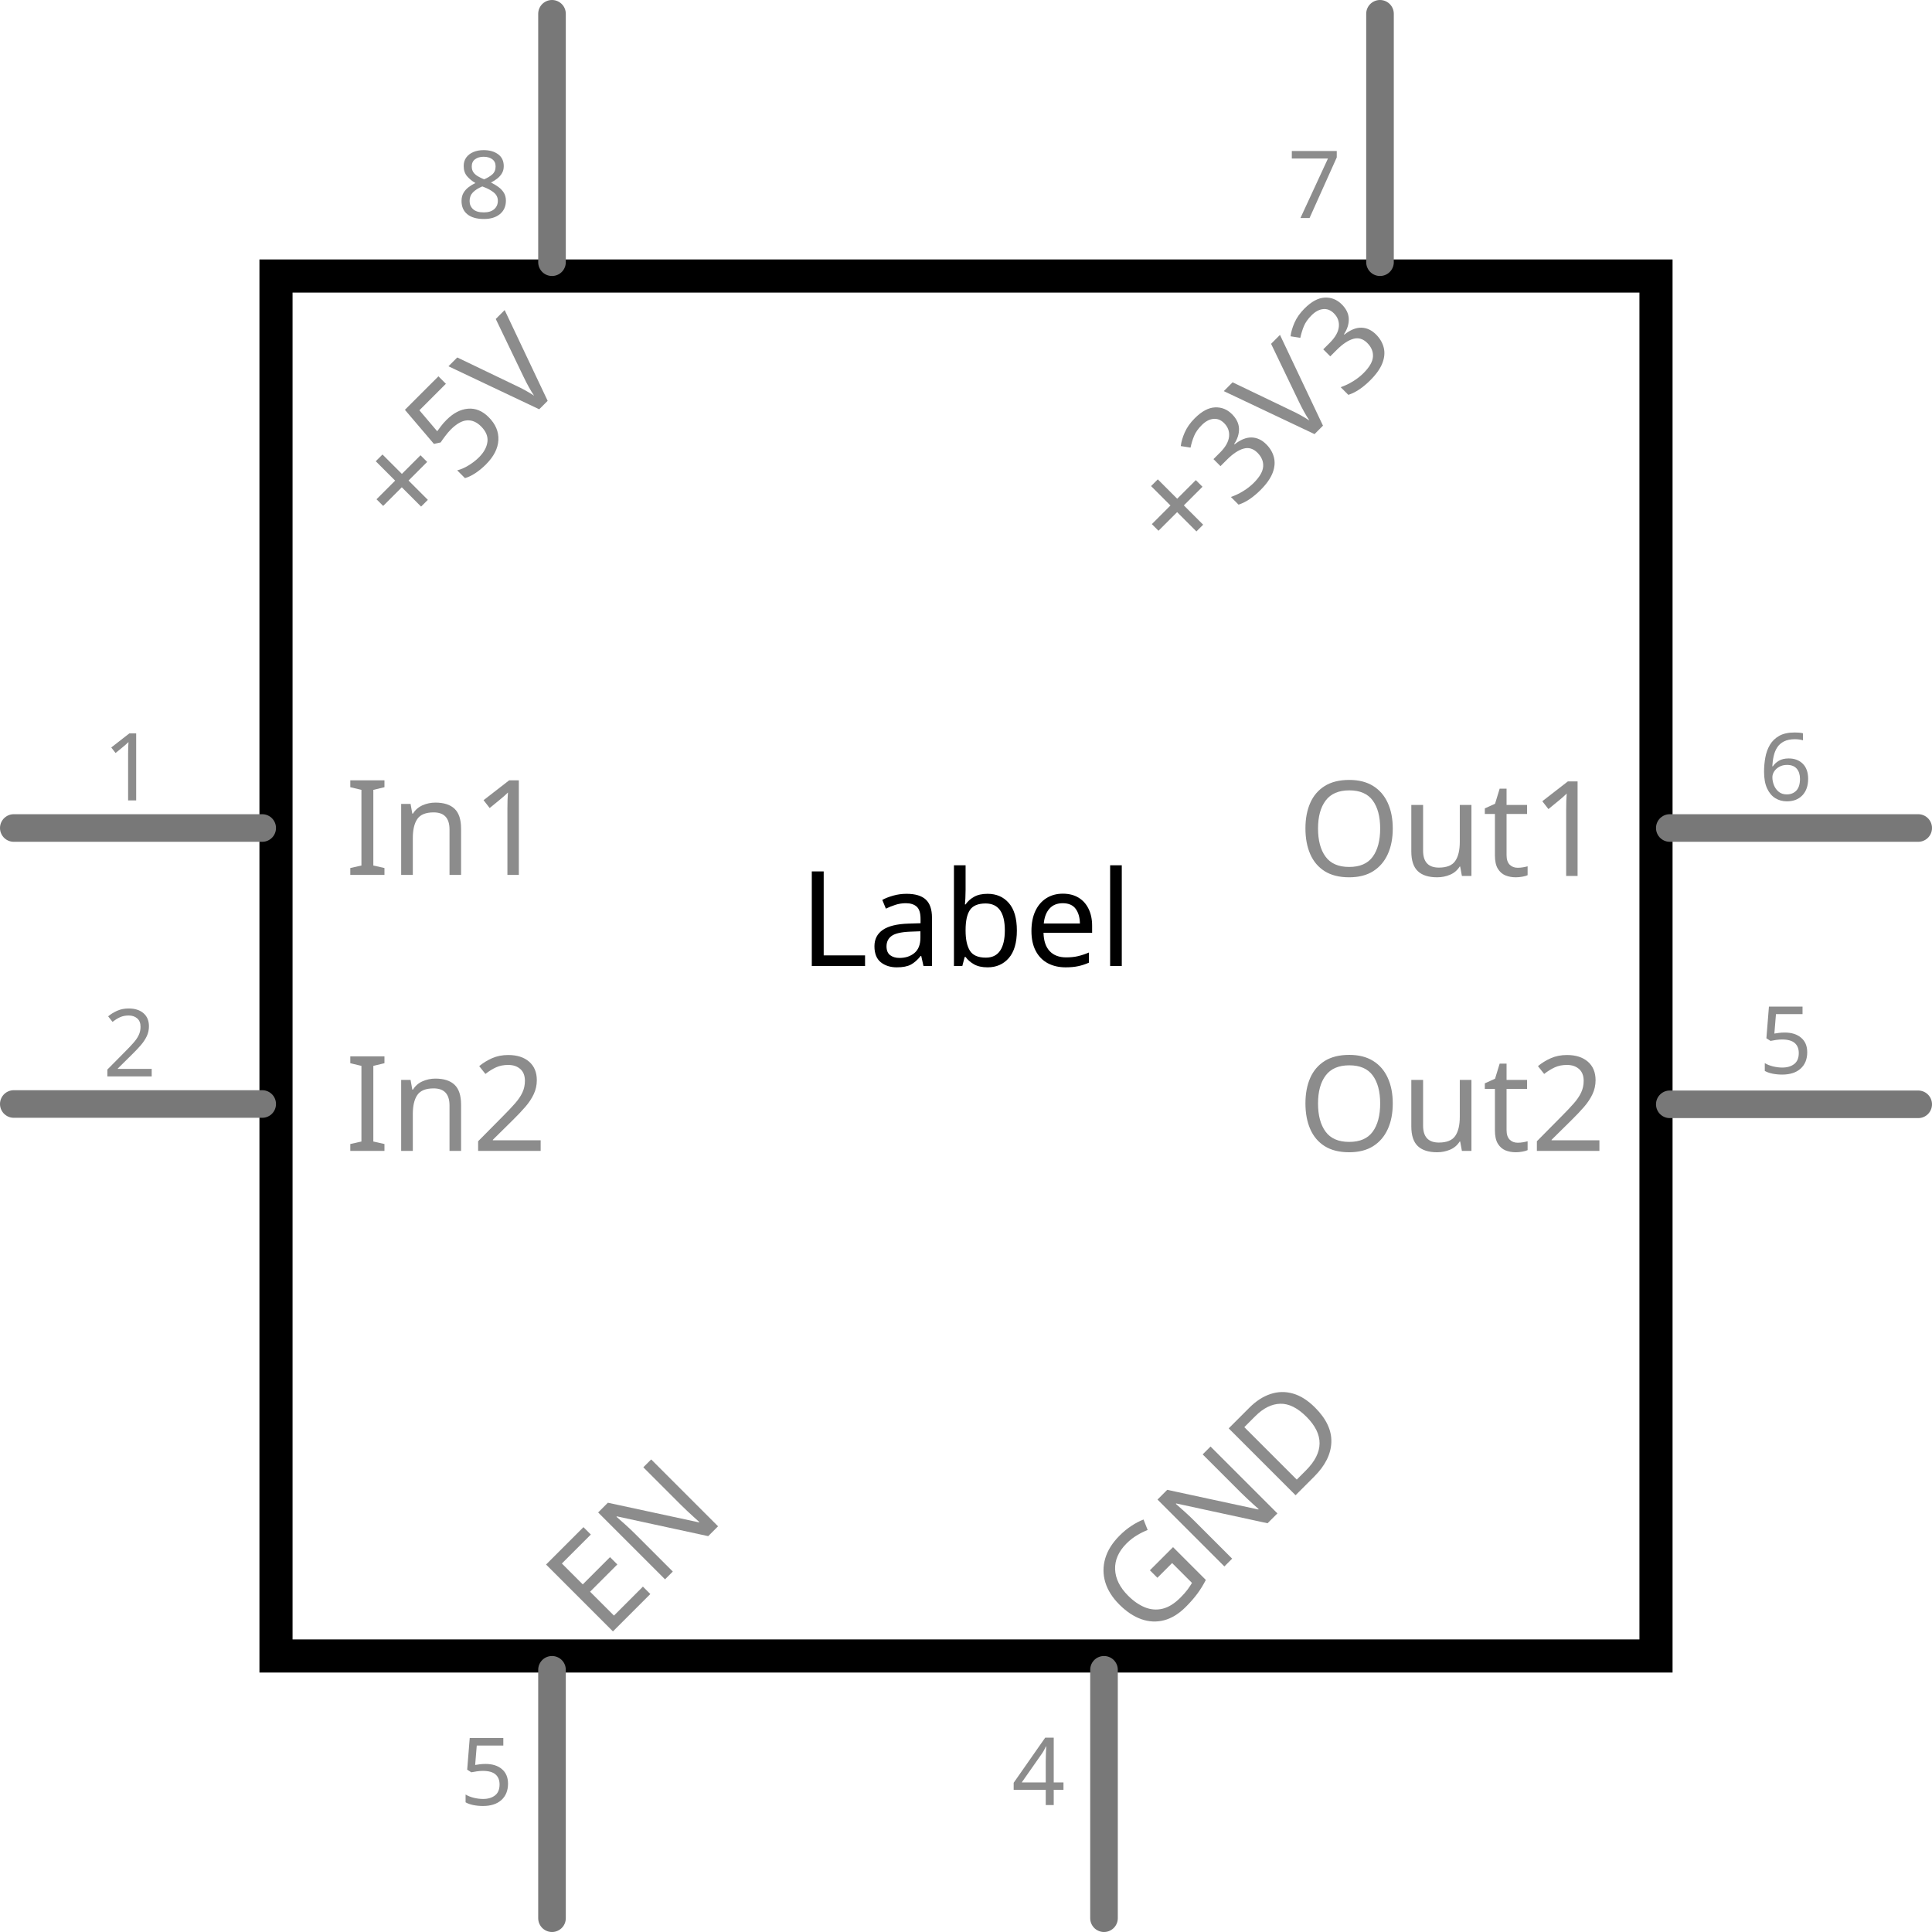
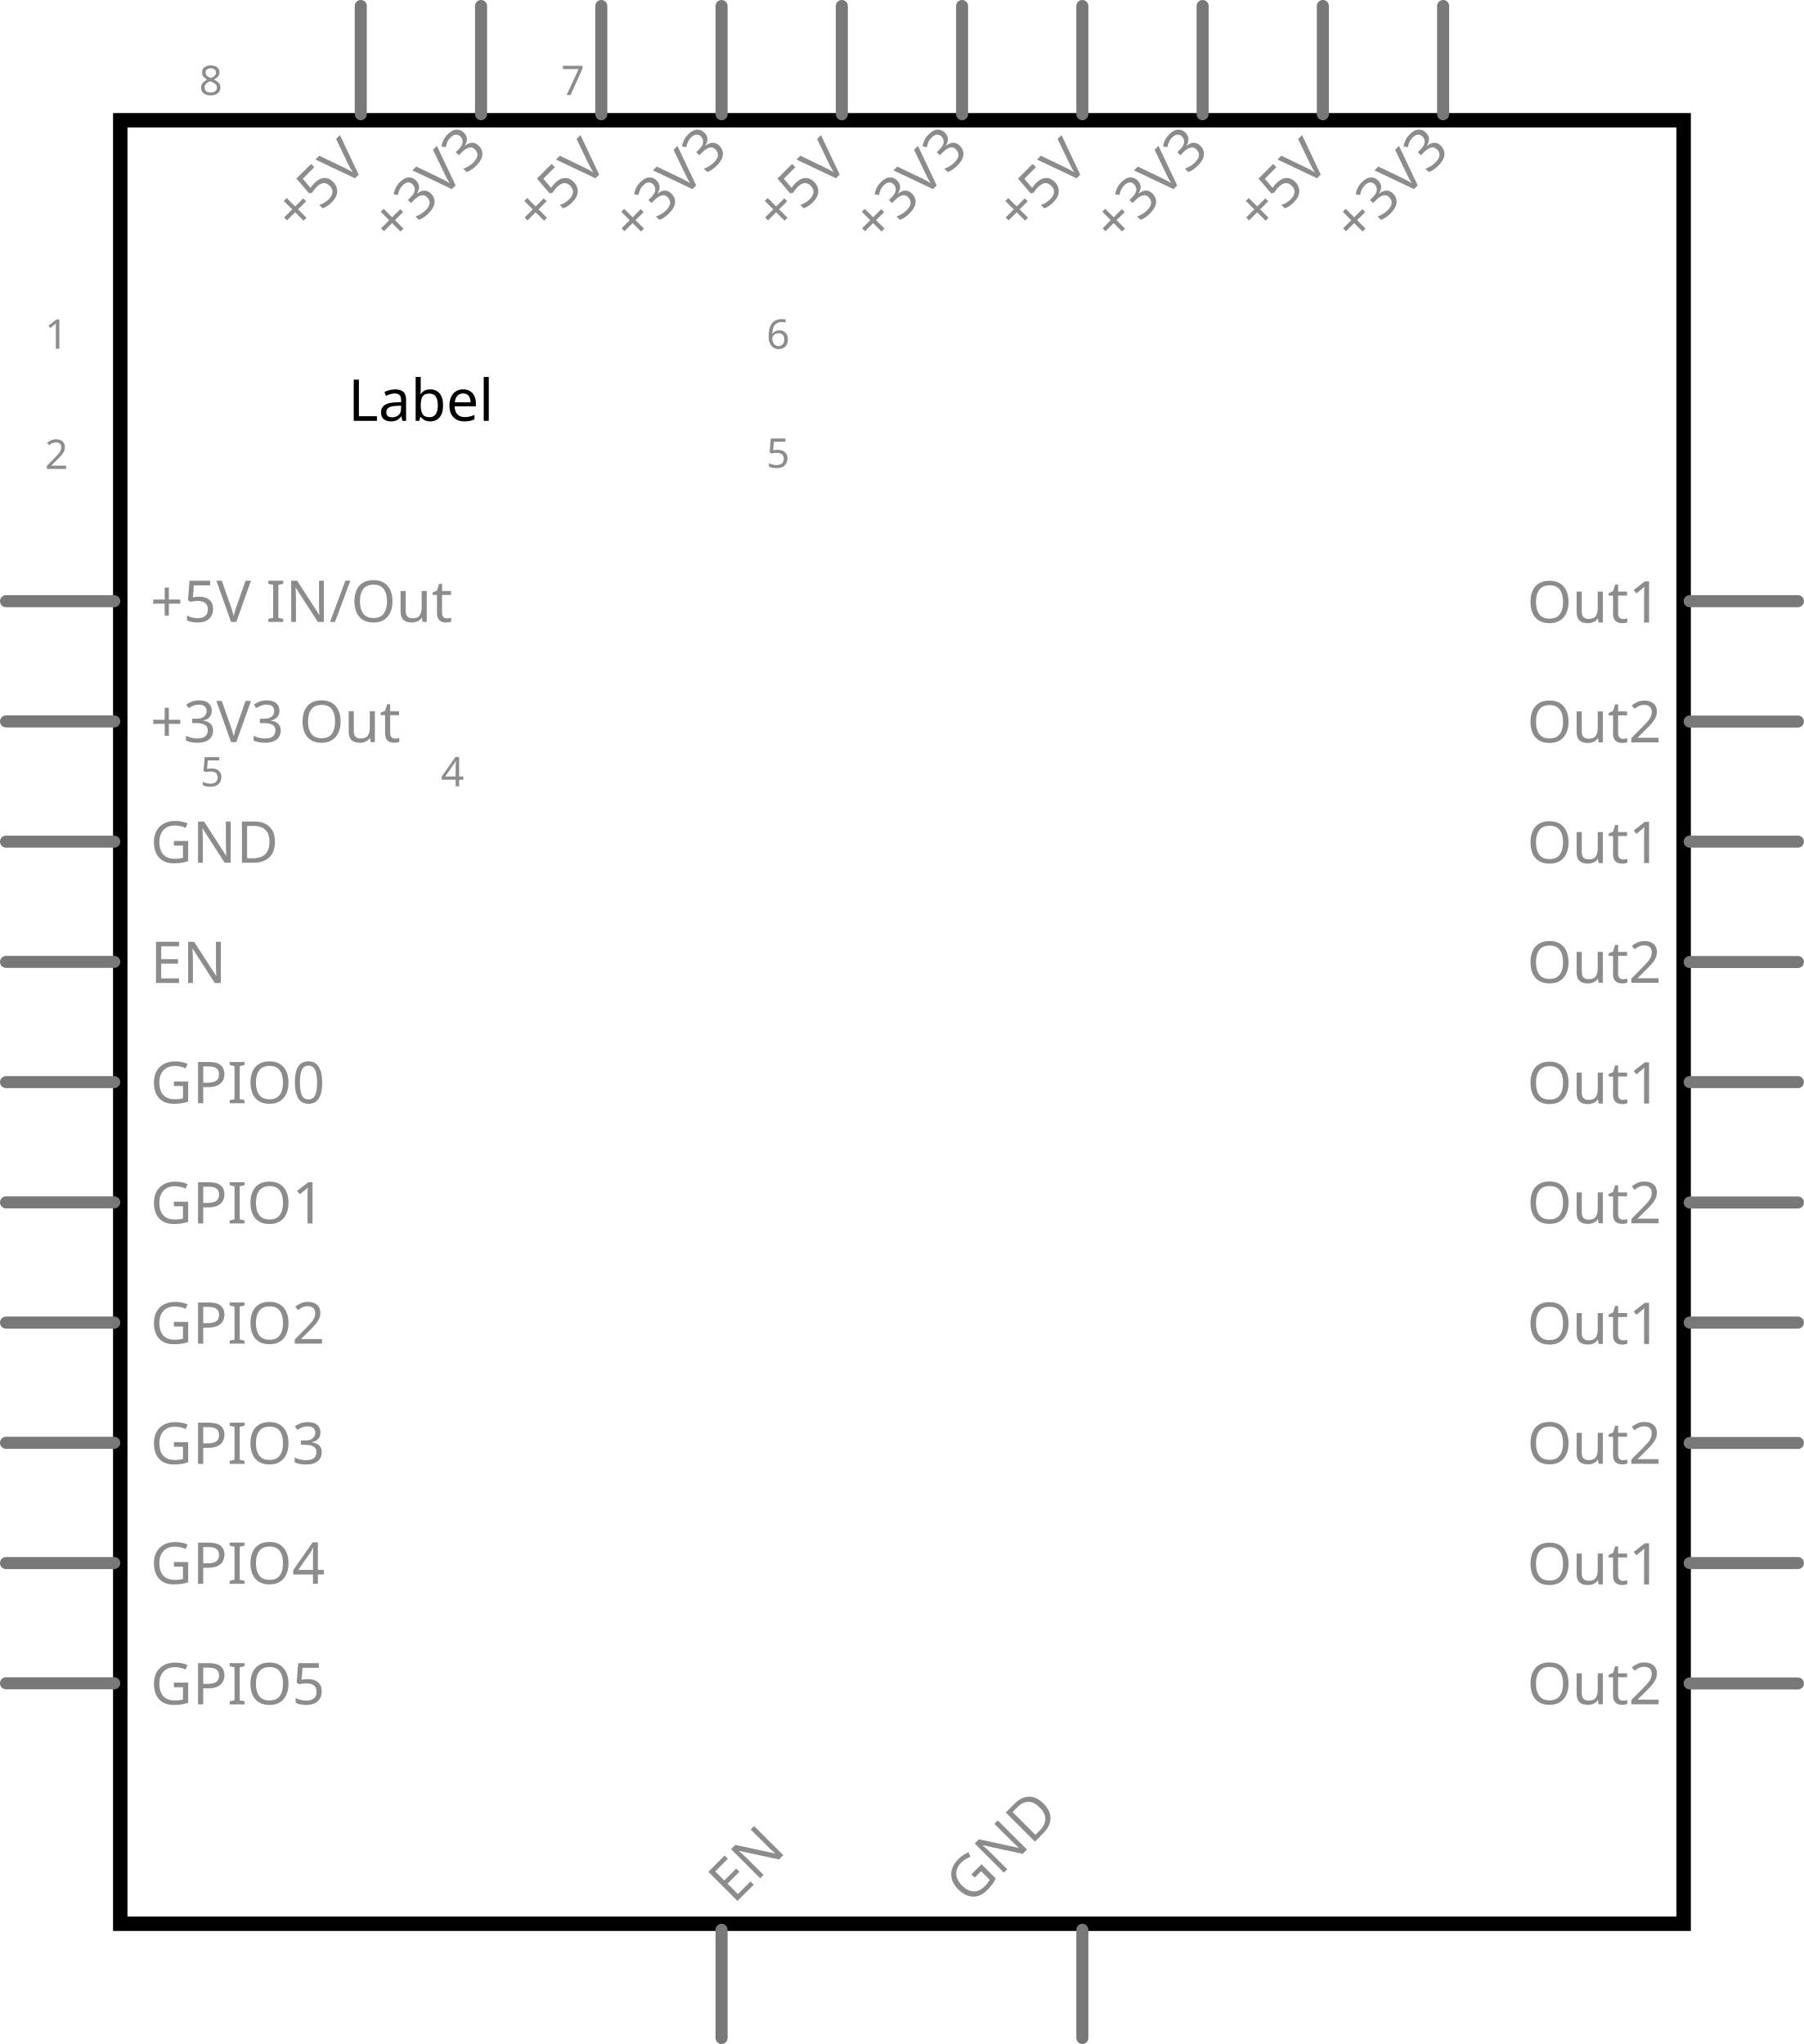
- <svg xmlns="http://www.w3.org/2000/svg" width="0.700in" height="0.700in" viewBox="0 0 700 700" version="1.1" id="svg1">
+ <svg xmlns="http://www.w3.org/2000/svg" width="1.5in" height="1.7in" viewBox="0 0 1500 1700" version="1.1" id="svg1">
  <defs id="defs1" />
  <g id="help">
-     <rect stroke-dasharray="none" stroke-width="0" stroke="none" fill-opacity="0.15" fill="none" y="0" x="0" height="700" width="700" id="background" />
+     <rect stroke-dasharray="none" stroke-width="0" stroke="none" fill-opacity="0.15" fill="none" y="0" x="0" height="1700" width="1500" id="background" />
  </g>
  <g id="schematic">
-     <rect stroke-opacity="1" stroke-dasharray="none" stroke-linecap="round" stroke-width="12" stroke="#000000" fill="none" y="100" x="100" height="500" width="500" id="part_symbol" />
-     <text font-size="48" x="350" text-anchor="middle" gorn="0.1.1" y="350" id="label" font-family="'Droid Sans'" stroke="none" fill="#000000">Label</text>
+     <rect stroke-opacity="1" stroke-dasharray="none" stroke-linecap="round" stroke-width="12" stroke="#000000" fill="none" y="100" x="100" height="1500" width="1300" id="part_symbol" />
+     <text font-size="48px" x="350" text-anchor="middle" gorn="0.1.1" y="350" id="label" font-family="'Droid Sans'" stroke="none" fill="#000000">Label</text>
    <g id="pins">
-       <g id="pins_north">
-         <line y2="95" stroke-width="10" stroke-linecap="round" y1="5" stroke-linejoin="round" x2="200" x1="200" stroke="#787878" fill="none" id="connector7pin" />
-         <rect paint-order="fill markers stroke" stroke-dasharray="none" stroke-linecap="round" stroke-width="0" stroke="none" fill="none" y="-5" x="195" height="10" width="10" id="connector7terminal" />
-         <line y2="95" stroke-width="10" stroke-linecap="round" y1="5" stroke-linejoin="round" x2="500" x1="500" stroke="#787878" fill="none" id="connector6pin" />
-         <rect paint-order="fill markers stroke" stroke-dasharray="none" stroke-linecap="round" stroke-width="0" stroke="none" fill="none" y="-5" x="495" height="10" width="10" id="connector6terminal" />
+       <g id="pins_uext">
+         <line y2="95" stroke-width="10" stroke-linecap="round" y1="5" stroke-linejoin="round" x2="300" x1="300" stroke="#787878" fill="none" id="line20" />
+         <rect paint-order="fill markers stroke" stroke-dasharray="none" stroke-linecap="round" stroke-width="0" stroke="none" fill="none" y="-5" x="295" height="10" width="10" id="rect26" />
+         <line y2="95" stroke-width="10" stroke-linecap="round" y1="5" stroke-linejoin="round" x2="400" x1="400" stroke="#787878" fill="none" id="line21" />
+         <rect paint-order="fill markers stroke" stroke-dasharray="none" stroke-linecap="round" stroke-width="0" stroke="none" fill="none" y="-5" x="395" height="10" width="10" id="rect32" />
+         <line y2="95" stroke-width="10" stroke-linecap="round" y1="5" stroke-linejoin="round" x2="600" x1="600" stroke="#787878" fill="none" id="line40" />
+         <rect paint-order="fill markers stroke" stroke-dasharray="none" stroke-linecap="round" stroke-width="0" stroke="none" fill="none" y="-5" x="595" height="10" width="10" id="rect41" />
+         <line y2="95" stroke-width="10" stroke-linecap="round" y1="5" stroke-linejoin="round" x2="500" x1="500" stroke="#787878" fill="none" id="line41" />
+         <rect paint-order="fill markers stroke" stroke-dasharray="none" stroke-linecap="round" stroke-width="0" stroke="none" fill="none" y="-5" x="495" height="10" width="10" id="rect42" />
+         <line y2="95" stroke-width="10" stroke-linecap="round" y1="5" stroke-linejoin="round" x2="800" x1="800" stroke="#787878" fill="none" id="line42" />
+         <rect paint-order="fill markers stroke" stroke-dasharray="none" stroke-linecap="round" stroke-width="0" stroke="none" fill="none" y="-5" x="795" height="10" width="10" id="rect43" />
+         <line y2="95" stroke-width="10" stroke-linecap="round" y1="5" stroke-linejoin="round" x2="700" x1="700" stroke="#787878" fill="none" id="line43" />
+         <rect paint-order="fill markers stroke" stroke-dasharray="none" stroke-linecap="round" stroke-width="0" stroke="none" fill="none" y="-5" x="695" height="10" width="10" id="rect44" />
+         <line y2="95" stroke-width="10" stroke-linecap="round" y1="5" stroke-linejoin="round" x2="1000" x1="1000" stroke="#787878" fill="none" id="line44" />
+         <rect paint-order="fill markers stroke" stroke-dasharray="none" stroke-linecap="round" stroke-width="0" stroke="none" fill="none" y="-5" x="995" height="10" width="10" id="rect45" />
+         <line y2="95" stroke-width="10" stroke-linecap="round" y1="5" stroke-linejoin="round" x2="900" x1="900" stroke="#787878" fill="none" id="line45" />
+         <rect paint-order="fill markers stroke" stroke-dasharray="none" stroke-linecap="round" stroke-width="0" stroke="none" fill="none" y="-5" x="895" height="10" width="10" id="rect46" />
+         <line y2="95" stroke-width="10" stroke-linecap="round" y1="5" stroke-linejoin="round" x2="1200" x1="1200" stroke="#787878" fill="none" id="line46" />
+         <rect paint-order="fill markers stroke" stroke-dasharray="none" stroke-linecap="round" stroke-width="0" stroke="none" fill="none" y="-5" x="1195" height="10" width="10" id="rect47" />
+         <line y2="95" stroke-width="10" stroke-linecap="round" y1="5" stroke-linejoin="round" x2="1100" x1="1100" stroke="#787878" fill="none" id="line47" />
+         <rect paint-order="fill markers stroke" stroke-dasharray="none" stroke-linecap="round" stroke-width="0" stroke="none" fill="none" y="-5" x="1095" height="10" width="10" id="rect48" />
      </g>
-       <g id="pins_east">
-         <line y2="300" stroke-width="10" stroke-linecap="round" y1="300" stroke-linejoin="round" x2="695" x1="605" stroke="#787878" fill="none" id="connector5pin" />
-         <rect paint-order="fill markers stroke" stroke-dasharray="none" stroke-linecap="round" stroke-width="0" stroke="none" fill="none" y="295" x="695" height="10" width="10" id="connector5terminal" />
-         <line y2="400.113" stroke-width="10" stroke-linecap="round" y1="400.113" stroke-linejoin="round" x2="695" x1="605" stroke="#787878" fill="none" id="connector4pin" />
-         <rect paint-order="fill markers stroke" stroke-dasharray="none" stroke-linecap="round" stroke-width="0" stroke="none" fill="none" y="395" x="695" height="10" width="10" id="connector4terminal" />
+       <g id="pins_ext2">
+         <line y2="500" stroke-width="10" stroke-linecap="round" y1="500" stroke-linejoin="round" x2="1495" x1="1405" stroke="#787878" fill="none" id="line19" />
+         <rect paint-order="fill markers stroke" stroke-dasharray="none" stroke-linecap="round" stroke-width="0" stroke="none" fill="none" y="495" x="1495" height="10" width="10" id="rect25" />
+         <line y2="600.113" stroke-width="10" stroke-linecap="round" y1="600.113" stroke-linejoin="round" x2="1495" x1="1405" stroke="#787878" fill="none" id="line18" />
+         <rect paint-order="fill markers stroke" stroke-dasharray="none" stroke-linecap="round" stroke-width="0" stroke="none" fill="none" y="595" x="1495" height="10" width="10" id="rect24" />
+         <line y2="700" stroke-width="10" stroke-linecap="round" y1="700" stroke-linejoin="round" x2="1495" x1="1405" stroke="#787878" fill="none" id="line32" />
+         <rect paint-order="fill markers stroke" stroke-dasharray="none" stroke-linecap="round" stroke-width="0" stroke="none" fill="none" y="695" x="1495" height="10" width="10" id="rect33" />
+         <line y2="800.113" stroke-width="10" stroke-linecap="round" y1="800.113" stroke-linejoin="round" x2="1495" x1="1405" stroke="#787878" fill="none" id="line33" />
+         <rect paint-order="fill markers stroke" stroke-dasharray="none" stroke-linecap="round" stroke-width="0" stroke="none" fill="none" y="795" x="1495" height="10" width="10" id="rect34" />
+         <line y2="900" stroke-width="10" stroke-linecap="round" y1="900" stroke-linejoin="round" x2="1495" x1="1405" stroke="#787878" fill="none" id="line34" />
+         <rect paint-order="fill markers stroke" stroke-dasharray="none" stroke-linecap="round" stroke-width="0" stroke="none" fill="none" y="895" x="1495" height="10" width="10" id="rect35" />
+         <line y2="1000.113" stroke-width="10" stroke-linecap="round" y1="1000.113" stroke-linejoin="round" x2="1495" x1="1405" stroke="#787878" fill="none" id="line35" />
+         <rect paint-order="fill markers stroke" stroke-dasharray="none" stroke-linecap="round" stroke-width="0" stroke="none" fill="none" y="995" x="1495" height="10" width="10" id="rect36" />
+         <line y2="1100" stroke-width="10" stroke-linecap="round" y1="1100" stroke-linejoin="round" x2="1495" x1="1405" stroke="#787878" fill="none" id="line36" />
+         <rect paint-order="fill markers stroke" stroke-dasharray="none" stroke-linecap="round" stroke-width="0" stroke="none" fill="none" y="1095" x="1495" height="10" width="10" id="rect37" />
+         <line y2="1200.113" stroke-width="10" stroke-linecap="round" y1="1200.113" stroke-linejoin="round" x2="1495" x1="1405" stroke="#787878" fill="none" id="line37" />
+         <rect paint-order="fill markers stroke" stroke-dasharray="none" stroke-linecap="round" stroke-width="0" stroke="none" fill="none" y="1195" x="1495" height="10" width="10" id="rect38" />
+         <line y2="1300" stroke-width="10" stroke-linecap="round" y1="1300" stroke-linejoin="round" x2="1495" x1="1405" stroke="#787878" fill="none" id="line38" />
+         <rect paint-order="fill markers stroke" stroke-dasharray="none" stroke-linecap="round" stroke-width="0" stroke="none" fill="none" y="1295" x="1495" height="10" width="10" id="rect39" />
+         <line y2="1400.113" stroke-width="10" stroke-linecap="round" y1="1400.113" stroke-linejoin="round" x2="1495" x1="1405" stroke="#787878" fill="none" id="line39" />
+         <rect paint-order="fill markers stroke" stroke-dasharray="none" stroke-linecap="round" stroke-width="0" stroke="none" fill="none" y="1395" x="1495" height="10" width="10" id="rect40" />
      </g>
-       <g id="pins_south">
-         <line y2="695" stroke-width="10" stroke-linecap="round" y1="605" stroke-linejoin="round" x2="400" x1="400" stroke="#787878" fill="none" id="connector3pin" />
-         <rect paint-order="fill markers stroke" stroke-dasharray="none" stroke-linecap="round" stroke-width="0" stroke="none" fill="none" y="695" x="395" height="10" width="10" id="connector3terminal" />
-         <line y2="695" stroke-width="10" stroke-linecap="round" y1="605" stroke-linejoin="round" x2="200" x1="200" stroke="#787878" fill="none" id="connector2pin" />
-         <rect paint-order="fill markers stroke" stroke-dasharray="none" stroke-linecap="round" stroke-width="0" stroke="none" fill="none" y="695" x="195" height="10" width="10" id="connector2terminal" />
+       <g id="pins_batt">
+         <line y2="1695" stroke-width="10" stroke-linecap="round" y1="1605" stroke-linejoin="round" x2="900" x1="900" stroke="#787878" fill="none" id="line17" />
+         <rect paint-order="fill markers stroke" stroke-dasharray="none" stroke-linecap="round" stroke-width="0" stroke="none" fill="none" y="1695" x="895" height="10" width="10" id="rect23" />
+         <line y2="1695" stroke-width="10" stroke-linecap="round" y1="1605" stroke-linejoin="round" x2="600" x1="600" stroke="#787878" fill="none" id="line16" />
+         <rect paint-order="fill markers stroke" stroke-dasharray="none" stroke-linecap="round" stroke-width="0" stroke="none" fill="none" y="1695" x="595" height="10" width="10" id="rect21" />
      </g>
-       <g id="pins_west">
-         <line y2="400" stroke-width="10" stroke-linecap="round" y1="400" stroke-linejoin="round" x2="95" x1="5" stroke="#787878" fill="none" id="connector1pin" />
-         <rect paint-order="fill markers stroke" stroke-dasharray="none" stroke-linecap="round" stroke-width="0" stroke="none" fill="none" y="395" x="-5" height="10" width="10" id="connector1terminal" />
-         <line y2="300" stroke-width="10" stroke-linecap="round" y1="300" stroke-linejoin="round" x2="95" x1="5" stroke="#787878" fill="none" id="connector0pin" />
-         <rect paint-order="fill markers stroke" stroke-dasharray="none" stroke-linecap="round" stroke-width="0" stroke="none" fill="none" y="295" x="-5" height="10" width="10" id="connector0terminal" />
+       <g id="pins_ext1">
+         <line y2="1400" stroke-width="10" stroke-linecap="round" y1="1400" stroke-linejoin="round" x2="95" x1="5" stroke="#787878" fill="none" id="connector9pin" />
+         <rect paint-order="fill markers stroke" stroke-dasharray="none" stroke-linecap="round" stroke-width="0" stroke="none" fill="none" y="1395" x="-5" height="10" width="10" id="connector9terminal" />
+         <line y2="1300" stroke-width="10" stroke-linecap="round" y1="1300" stroke-linejoin="round" x2="95" x1="5" stroke="#787878" fill="none" id="connector8pin" />
+         <rect paint-order="fill markers stroke" stroke-dasharray="none" stroke-linecap="round" stroke-width="0" stroke="none" fill="none" y="1295" x="-5" height="10" width="10" id="connector8terminal" />
+         <line y2="1200" stroke-width="10" stroke-linecap="round" y1="1200" stroke-linejoin="round" x2="95" x1="5" stroke="#787878" fill="none" id="connector7pin" />
+         <rect paint-order="fill markers stroke" stroke-dasharray="none" stroke-linecap="round" stroke-width="0" stroke="none" fill="none" y="1195" x="-5" height="10" width="10" id="connector7terminal" />
+         <line y2="1100" stroke-width="10" stroke-linecap="round" y1="1100" stroke-linejoin="round" x2="95" x1="5" stroke="#787878" fill="none" id="connector6pin" />
+         <rect paint-order="fill markers stroke" stroke-dasharray="none" stroke-linecap="round" stroke-width="0" stroke="none" fill="none" y="1095" x="-5" height="10" width="10" id="connector6terminal" />
+         <line y2="1000" stroke-width="10" stroke-linecap="round" y1="1000" stroke-linejoin="round" x2="95" x1="5" stroke="#787878" fill="none" id="connector5pin" />
+         <rect paint-order="fill markers stroke" stroke-dasharray="none" stroke-linecap="round" stroke-width="0" stroke="none" fill="none" y="995" x="-5" height="10" width="10" id="connector5terminal" />
+         <line y2="900" stroke-width="10" stroke-linecap="round" y1="900" stroke-linejoin="round" x2="95" x1="5" stroke="#787878" fill="none" id="connector4pin" />
+         <rect paint-order="fill markers stroke" stroke-dasharray="none" stroke-linecap="round" stroke-width="0" stroke="none" fill="none" y="895" x="-5" height="10" width="10" id="connector4terminal" />
+         <line y2="800" stroke-width="10" stroke-linecap="round" y1="800" stroke-linejoin="round" x2="95" x1="5" stroke="#787878" fill="none" id="connector3pin" />
+         <rect paint-order="fill markers stroke" stroke-dasharray="none" stroke-linecap="round" stroke-width="0" stroke="none" fill="none" y="795" x="-5" height="10" width="10" id="connector3terminal" />
+         <line y2="700" stroke-width="10" stroke-linecap="round" y1="700" stroke-linejoin="round" x2="95" x1="5" stroke="#787878" fill="none" id="connector2pin" />
+         <rect paint-order="fill markers stroke" stroke-dasharray="none" stroke-linecap="round" stroke-width="0" stroke="none" fill="none" y="695" x="-5" height="10" width="10" id="connector2terminal" />
+         <line y2="600" stroke-width="10" stroke-linecap="round" y1="600" stroke-linejoin="round" x2="95" x1="5" stroke="#787878" fill="none" id="connector1pin" />
+         <rect paint-order="fill markers stroke" stroke-dasharray="none" stroke-linecap="round" stroke-width="0" stroke="none" fill="none" y="595" x="-5" height="10" width="10" id="connector1terminal" />
+         <line y2="500" stroke-width="10" stroke-linecap="round" y1="500" stroke-linejoin="round" x2="95" x1="5" stroke="#787878" fill="none" id="connector0pin" />
+         <rect paint-order="fill markers stroke" stroke-dasharray="none" stroke-linecap="round" stroke-width="0" stroke="none" fill="none" y="495" x="-5" height="10" width="10" id="connector0terminal" />
      </g>
    </g>
    <g id="pin_labels">
-       <g id="pin_labels_north">
-         <text font-size="48" x="8" text-anchor="middle" gorn="0.1.5" y="243" id="label7" font-family="'Droid Sans'" stroke="none" fill="#8c8c8c" transform="rotate(-45)">+5V</text>
-         <text font-size="48" x="214" text-anchor="middle" gorn="0.1.5" y="448" id="label6" font-family="'Droid Sans'" stroke="none" fill="#8c8c8c" transform="rotate(-45)">+3V3</text>
+       <g id="pin_labels_uext">
+         <text font-size="48px" x="142.963" text-anchor="middle" gorn="0.1.5" y="376.963" id="label6" font-family="'Droid Sans'" stroke="none" fill="#8c8c8c" transform="rotate(-45)">+3V3</text>
+         <text font-size="48px" x="78.578" text-anchor="middle" gorn="0.1.5" y="313.578" id="label7" font-family="'Droid Sans'" stroke="none" fill="#8c8c8c" transform="rotate(-45)">+5V</text>
+         <text font-size="48px" x="284.384" text-anchor="middle" gorn="0.1.5" y="518.384" id="text64" font-family="'Droid Sans'" stroke="none" fill="#8c8c8c" transform="rotate(-45)">+3V3</text>
+         <text font-size="48px" x="219.999" text-anchor="middle" gorn="0.1.5" y="454.999" id="text65" font-family="'Droid Sans'" stroke="none" fill="#8c8c8c" transform="rotate(-45)">+5V</text>
+         <text font-size="48px" x="425.806" text-anchor="middle" gorn="0.1.5" y="659.806" id="text66" font-family="'Droid Sans'" stroke="none" fill="#8c8c8c" transform="rotate(-45)">+3V3</text>
+         <text font-size="48px" x="361.421" text-anchor="middle" gorn="0.1.5" y="596.421" id="text67" font-family="'Droid Sans'" stroke="none" fill="#8c8c8c" transform="rotate(-45)">+5V</text>
+         <text font-size="48px" x="567.227" text-anchor="middle" gorn="0.1.5" y="801.227" id="text68" font-family="'Droid Sans'" stroke="none" fill="#8c8c8c" transform="rotate(-45)">+3V3</text>
+         <text font-size="48px" x="502.842" text-anchor="middle" gorn="0.1.5" y="737.842" id="text69" font-family="'Droid Sans'" stroke="none" fill="#8c8c8c" transform="rotate(-45)">+5V</text>
+         <text font-size="48px" x="708.649" text-anchor="middle" gorn="0.1.5" y="942.649" id="text70" font-family="'Droid Sans'" stroke="none" fill="#8c8c8c" transform="rotate(-45)">+3V3</text>
+         <text font-size="48px" x="644.263" text-anchor="middle" gorn="0.1.5" y="879.263" id="text71" font-family="'Droid Sans'" stroke="none" fill="#8c8c8c" transform="rotate(-45)">+5V</text>
      </g>
-       <g id="pin_labels_east">
-         <text font-size="48" x="582" text-anchor="end" gorn="0.1.5" y="317.379" id="label5" font-family="'Droid Sans'" stroke="none" fill="#8c8c8c">Out1</text>
-         <text font-size="48" x="582" text-anchor="end" gorn="0.1.5" y="417" id="label4" font-family="'Droid Sans'" stroke="none" fill="#8c8c8c">Out2</text>
+       <g id="pin_labels_ext2">
+         <text font-size="48px" x="1381.664" text-anchor="end" gorn="0.1.5" y="517.805" id="label5" font-family="'Droid Sans'" stroke="none" fill="#8c8c8c">Out1</text>
+         <text font-size="48px" x="1381.664" text-anchor="end" gorn="0.1.5" y="617.426" id="label4" font-family="'Droid Sans'" stroke="none" fill="#8c8c8c">Out2</text>
+         <text font-size="48px" x="1381.664" text-anchor="end" gorn="0.1.5" y="717.805" id="text56" font-family="'Droid Sans'" stroke="none" fill="#8c8c8c">Out1</text>
+         <text font-size="48px" x="1381.664" text-anchor="end" gorn="0.1.5" y="817.426" id="text57" font-family="'Droid Sans'" stroke="none" fill="#8c8c8c">Out2</text>
+         <text font-size="48px" x="1381.664" text-anchor="end" gorn="0.1.5" y="917.805" id="text58" font-family="'Droid Sans'" stroke="none" fill="#8c8c8c">Out1</text>
+         <text font-size="48px" x="1381.664" text-anchor="end" gorn="0.1.5" y="1017.426" id="text59" font-family="'Droid Sans'" stroke="none" fill="#8c8c8c">Out2</text>
+         <text font-size="48px" x="1381.664" text-anchor="end" gorn="0.1.5" y="1117.805" id="text60" font-family="'Droid Sans'" stroke="none" fill="#8c8c8c">Out1</text>
+         <text font-size="48px" x="1381.664" text-anchor="end" gorn="0.1.5" y="1217.426" id="text61" font-family="'Droid Sans'" stroke="none" fill="#8c8c8c">Out2</text>
+         <text font-size="48px" x="1381.664" text-anchor="end" gorn="0.1.5" y="1317.805" id="text62" font-family="'Droid Sans'" stroke="none" fill="#8c8c8c">Out1</text>
+         <text font-size="48px" x="1381.664" text-anchor="end" gorn="0.1.5" y="1417.426" id="text63" font-family="'Droid Sans'" stroke="none" fill="#8c8c8c">Out2</text>
      </g>
-       <g id="pin_labels_south">
-         <text font-size="48" x="-74" text-anchor="middle" gorn="0.1.5" y="715" id="label3" font-family="'Droid Sans'" stroke="none" fill="#8c8c8c" transform="rotate(-45)">GND</text>
-         <text font-size="48" x="-234" text-anchor="middle" gorn="0.1.5" y="575" id="label2" font-family="'Droid Sans'" stroke="none" fill="#8c8c8c" transform="rotate(-45)">EN</text>
+       <g id="pin_labels_batt">
+         <text font-size="48px" x="-497.418" text-anchor="middle" gorn="0.1.5" y="1691.569" id="label3" font-family="'Droid Sans'" stroke="none" fill="#8c8c8c" transform="rotate(-45)">GND</text>
+         <text font-size="48px" x="-657.418" text-anchor="middle" gorn="0.1.5" y="1551.569" id="label2" font-family="'Droid Sans'" stroke="none" fill="#8c8c8c" transform="rotate(-45)">EN</text>
      </g>
-       <g id="pin_labels_west">
-         <text font-size="48" x="125" text-anchor="start" gorn="0.1.5" y="417" id="label1" font-family="'Droid Sans'" stroke="none" fill="#8c8c8c">In2</text>
-         <text font-size="48" x="125" text-anchor="start" gorn="0.1.5" y="317" id="label0" font-family="'Droid Sans'" stroke="none" fill="#8c8c8c">In1
- </text>
+       <g id="pin_labels_ext1">
+         <text font-size="48px" x="125.078" text-anchor="start" gorn="0.1.5" y="1417.531" id="text54" font-family="'Droid Sans'" stroke="none" fill="#8c8c8c">GPIO5</text>
+         <text font-size="48px" x="125.078" text-anchor="start" gorn="0.1.5" y="1317.266" id="text55" font-family="'Droid Sans'" stroke="none" fill="#8c8c8c">GPIO4</text>
+         <text font-size="48px" x="125.078" text-anchor="start" gorn="0.1.5" y="1217.531" id="text52" font-family="'Droid Sans'" stroke="none" fill="#8c8c8c">GPIO3</text>
+         <text font-size="48px" x="125.078" text-anchor="start" gorn="0.1.5" y="1117.531" id="text53" font-family="'Droid Sans'" stroke="none" fill="#8c8c8c">GPIO2</text>
+         <text font-size="48px" x="125.078" text-anchor="start" gorn="0.1.5" y="1017.531" id="text50" font-family="'Droid Sans'" stroke="none" fill="#8c8c8c">GPIO1</text>
+         <text font-size="48px" x="125.078" text-anchor="start" gorn="0.1.5" y="917.531" id="text51" font-family="'Droid Sans'" stroke="none" fill="#8c8c8c">GPIO0</text>
+         <text font-size="48px" x="125.078" text-anchor="start" gorn="0.1.5" y="817.531" id="text48" font-family="'Droid Sans'" stroke="none" fill="#8c8c8c">EN</text>
+         <text font-size="48px" x="125.078" text-anchor="start" gorn="0.1.5" y="717.531" id="text49" font-family="'Droid Sans'" stroke="none" fill="#8c8c8c">GND</text>
+         <text font-size="48px" x="125" text-anchor="start" gorn="0.1.5" y="617.266" id="label1" font-family="'Droid Sans'" stroke="none" fill="#8c8c8c">+3V3 Out</text>
+         <text font-size="48px" x="125" text-anchor="start" gorn="0.1.5" y="517.266" id="label0" font-family="'Droid Sans'" stroke="none" fill="#8c8c8c">+5V IN/Out</text>
      </g>
    </g>
    <g id="pin_numbers">
-       <g id="pin_numbers_north">
-         <text stroke-width="0" font-size="34" x="185" text-anchor="end" y="79" class="text" font-family="'Droid Sans'" stroke="none" fill="#8c8c8c" id="text8">8</text>
-         <text stroke-width="0" font-size="34" x="486" text-anchor="end" y="79" class="text" font-family="'Droid Sans'" stroke="none" fill="#8c8c8c" id="text7">7</text>
+       <g id="pin_numbers_uext">
+         <text stroke-width="0" font-size="34px" x="185" text-anchor="end" y="79" class="text" font-family="'Droid Sans'" stroke="none" fill="#8c8c8c" id="text8">8</text>
+         <text stroke-width="0" font-size="34px" x="486" text-anchor="end" y="79" class="text" font-family="'Droid Sans'" stroke="none" fill="#8c8c8c" id="text7">7</text>
      </g>
-       <g id="pin_numbers_east">
-         <text stroke-width="0" font-size="34" x="647" text-anchor="middle" y="290" class="text" font-family="'Droid Sans'" stroke="none" fill="#8c8c8c" id="text6">6</text>
-         <text stroke-width="0" font-size="34" x="647" text-anchor="middle" y="389" class="text" font-family="'Droid Sans'" stroke="none" fill="#8c8c8c" id="text5">5</text>
+       <g id="pin_numbers_ext2">
+         <text stroke-width="0" font-size="34px" x="647" text-anchor="middle" y="290" class="text" font-family="'Droid Sans'" stroke="none" fill="#8c8c8c" id="text6">6</text>
+         <text stroke-width="0" font-size="34px" x="647" text-anchor="middle" y="389" class="text" font-family="'Droid Sans'" stroke="none" fill="#8c8c8c" id="text5">5</text>
      </g>
-       <g id="pin_numbers_south">
-         <text stroke-width="0" font-size="34" x="386" text-anchor="end" y="654" class="text" font-family="'Droid Sans'" stroke="none" fill="#8c8c8c" id="text4">4</text>
-         <text stroke-width="0" font-size="34" x="186" text-anchor="end" y="654" class="text" font-family="'Droid Sans'" stroke="none" fill="#8c8c8c" id="text3">5</text>
+       <g id="pin_numbers_batt">
+         <text stroke-width="0" font-size="34px" x="386" text-anchor="end" y="654" class="text" font-family="'Droid Sans'" stroke="none" fill="#8c8c8c" id="text4">4</text>
+         <text stroke-width="0" font-size="34px" x="186" text-anchor="end" y="654" class="text" font-family="'Droid Sans'" stroke="none" fill="#8c8c8c" id="text3">5</text>
      </g>
-       <g id="pin_numbers_west">
-         <text stroke-width="0" font-size="34" x="47" text-anchor="middle" y="390" class="text" font-family="'Droid Sans'" stroke="none" fill="#8c8c8c" id="text2">2</text>
-         <text stroke-width="0" font-size="34" x="47" text-anchor="middle" y="290" class="text" font-family="'Droid Sans'" stroke="none" fill="#8c8c8c" id="text1">1</text>
+       <g id="pin_numbers_ext1">
+         <text stroke-width="0" font-size="34px" x="47" text-anchor="middle" y="390" class="text" font-family="'Droid Sans'" stroke="none" fill="#8c8c8c" id="text2">2</text>
+         <text stroke-width="0" font-size="34px" x="47" text-anchor="middle" y="290" class="text" font-family="'Droid Sans'" stroke="none" fill="#8c8c8c" id="text1">1</text>
      </g>
    </g>
  </g>
</svg>
